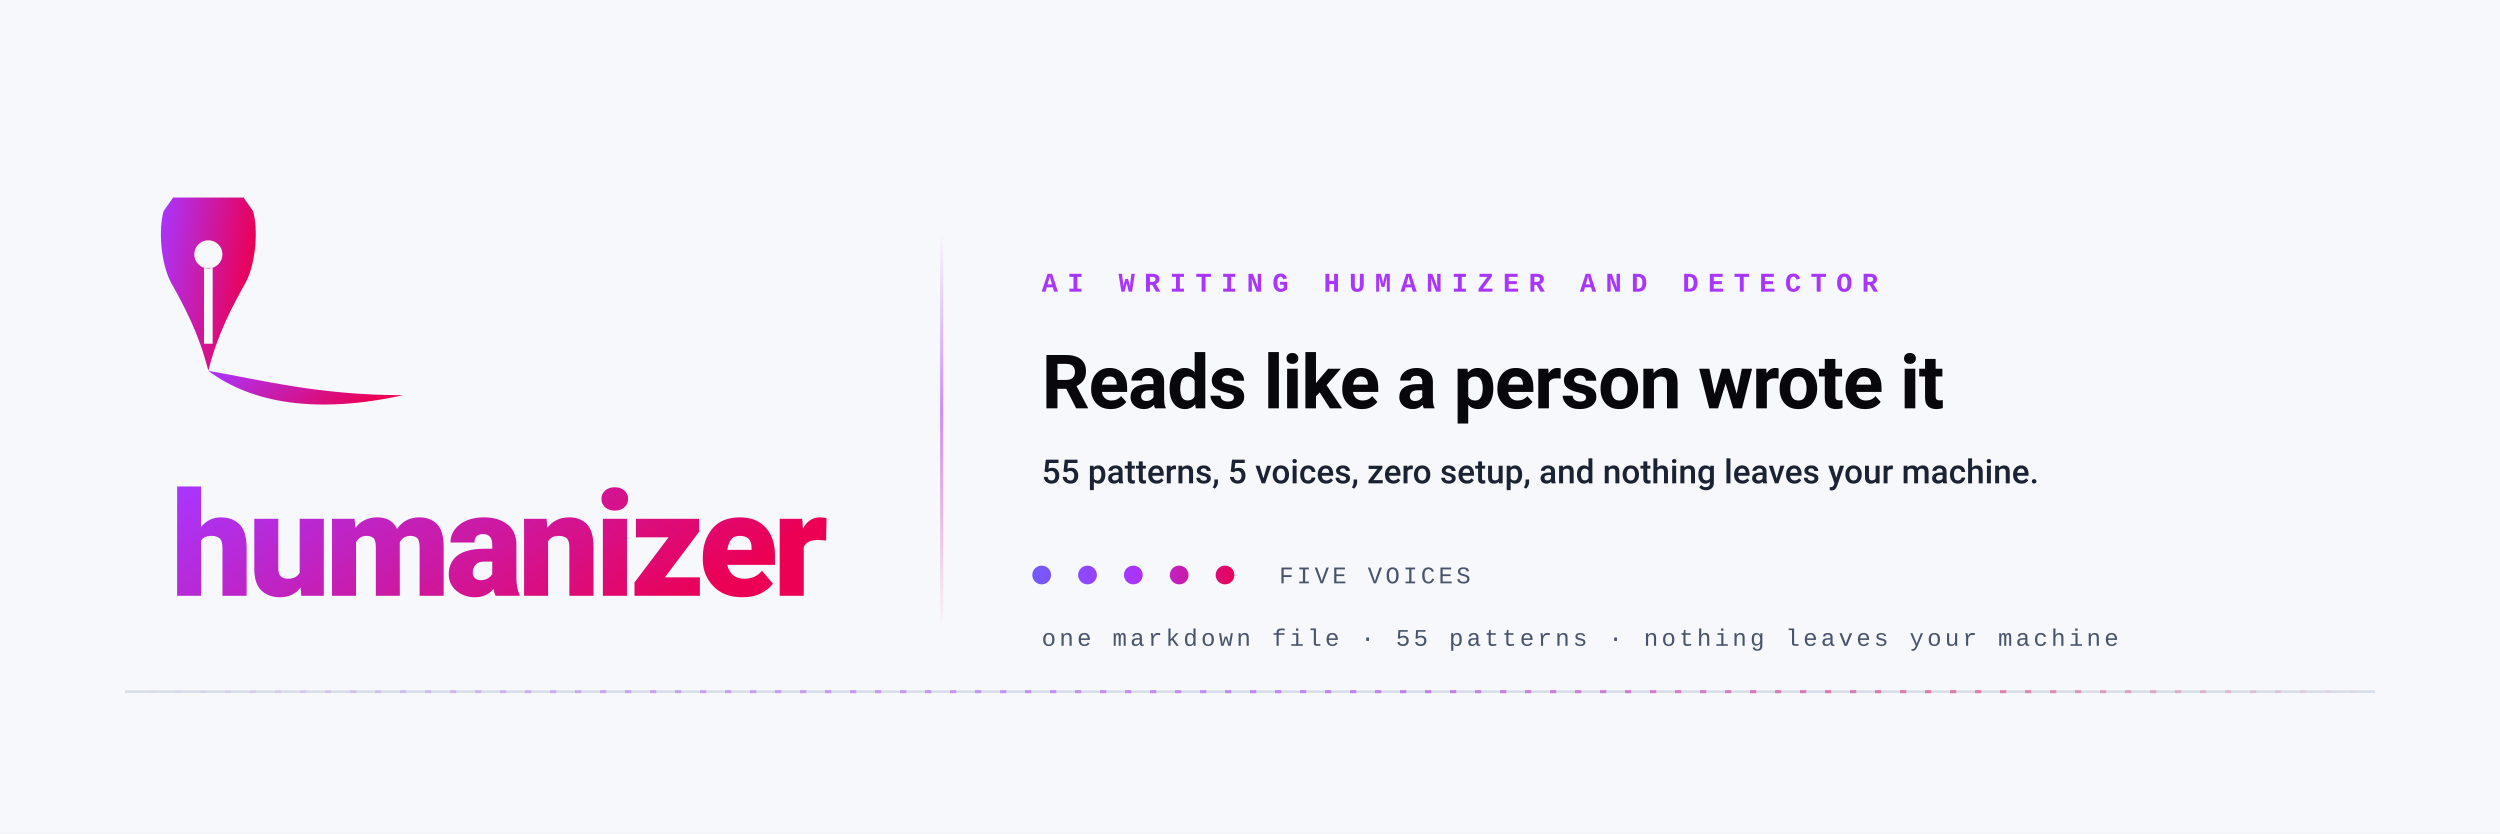
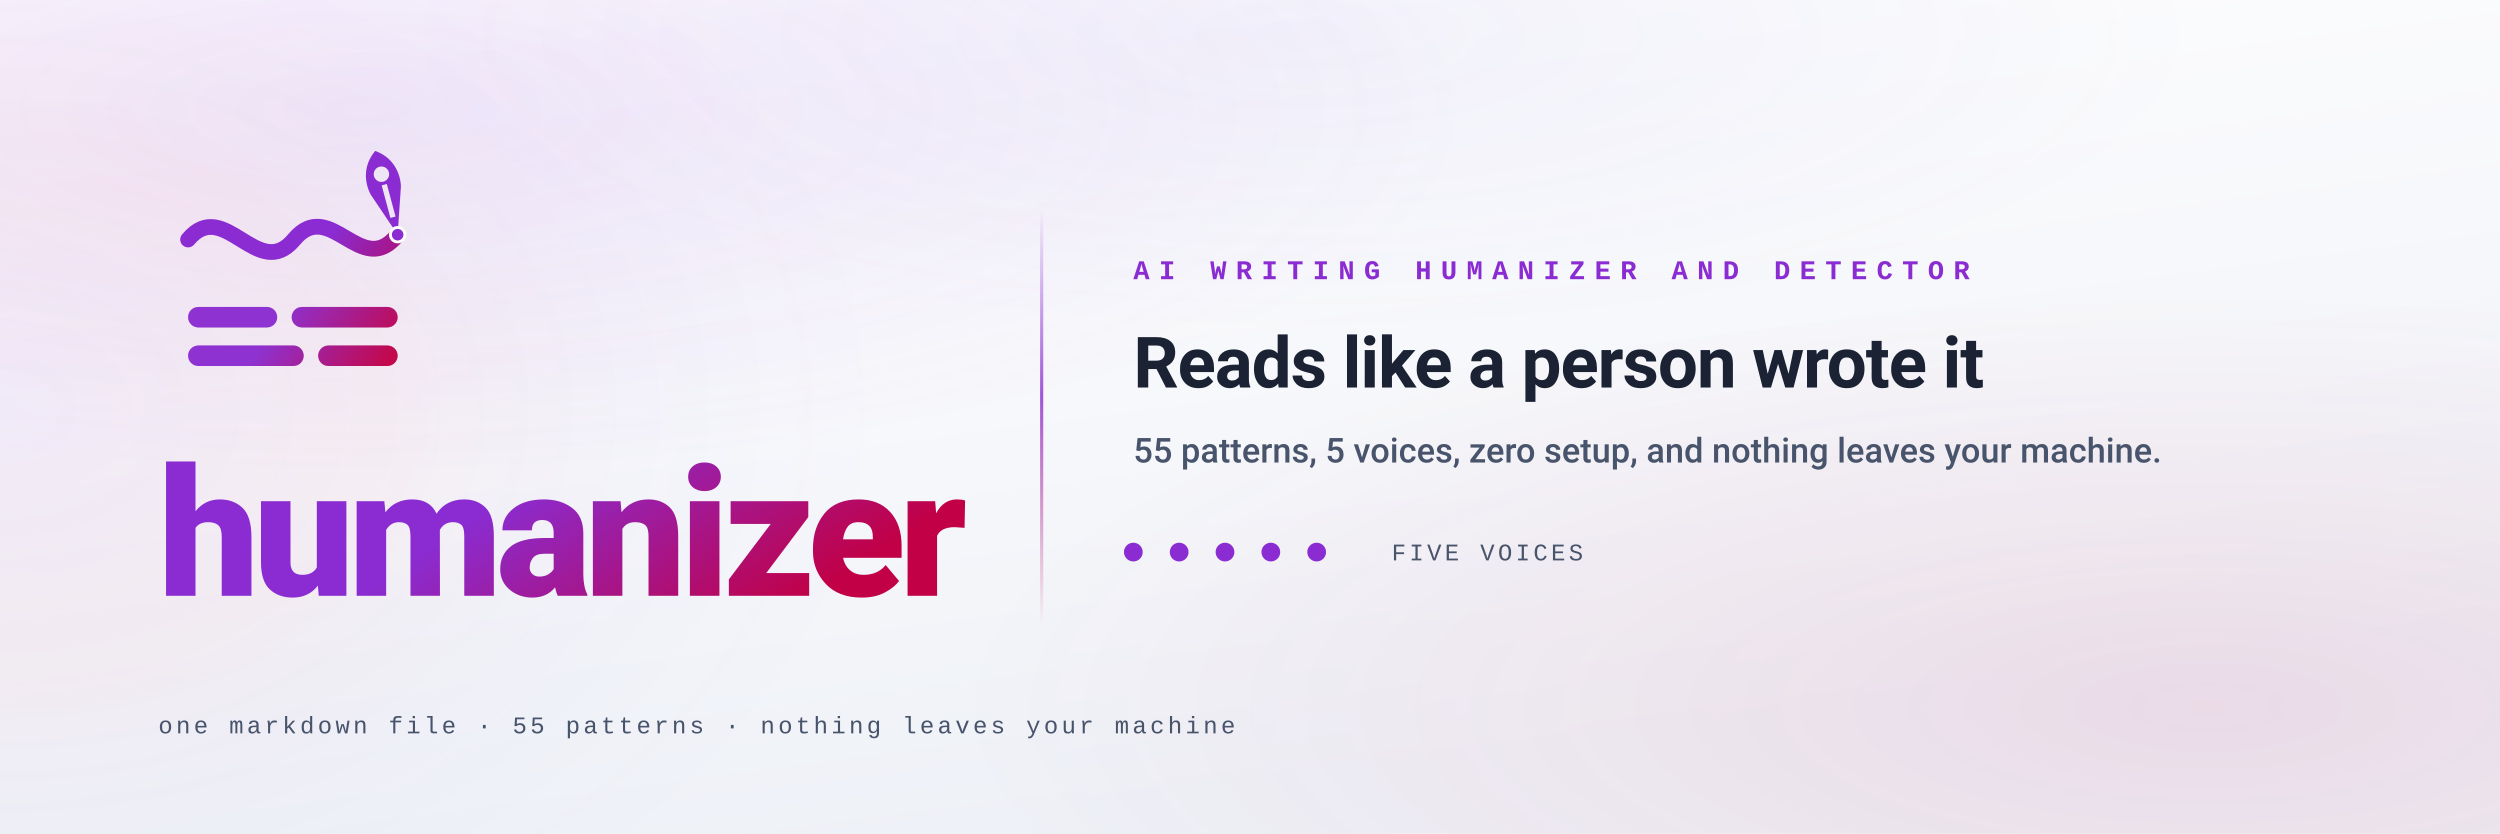
- <svg xmlns="http://www.w3.org/2000/svg" viewBox="0 0 1200 400" fill="none" role="img" aria-label="humanizer, an AI writing humanizer and detector: reads like a person wrote it. 55 patterns, 5 voices, zero setup, and nothing leaves your machine.">
+ <svg xmlns="http://www.w3.org/2000/svg" viewBox="0 0 1200 400" fill="none" role="img" aria-label="humanizer, an AI writing humanizer and detector: reads like a person wrote it">
  <defs>
-     <linearGradient id="brand" x1="0" y1="0" x2="1" y2="0.25" gradientUnits="objectBoundingBox">
-       <stop offset="0%" stop-color="#A836FF" />
-       <stop offset="100%" stop-color="#EB0054" />
-       <animateTransform attributeName="gradientTransform" type="translate" values="-0.10 0; 0.10 0; -0.10 0" dur="18s" repeatCount="indefinite" />
+     <linearGradient id="hm-ground" x1="0" y1="0" x2="0.4" y2="1">
+       <stop offset="0%" stop-color="#FFFFFF" />
+       <stop offset="55%" stop-color="#F7F8FB" />
+       <stop offset="100%" stop-color="#EEF1F7" />
    </linearGradient>
-     <linearGradient id="hl-rule" gradientUnits="userSpaceOnUse" x1="452" y1="112" x2="452" y2="300">
-       <stop offset="0%" stop-color="#A836FF" stop-opacity="0" />
-       <stop offset="45%" stop-color="#A836FF" stop-opacity="0.55" />
-       <stop offset="100%" stop-color="#EB0054" stop-opacity="0" />
+     <radialGradient id="hm-bloomA" cx="0.15" cy="0.13" r="0.44">
+       <stop offset="0%" stop-color="#8A2CD1" stop-opacity="0.10" />
+       <stop offset="100%" stop-color="#8A2CD1" stop-opacity="0" />
+     </radialGradient>
+     <radialGradient id="hm-bloomB" cx="0.88" cy="0.85" r="0.50">
+       <stop offset="0%" stop-color="#C10045" stop-opacity="0.09" />
+       <stop offset="100%" stop-color="#C10045" stop-opacity="0" />
+     </radialGradient>
+     <radialGradient id="hm-bloomC" cx="0.52" cy="0.04" r="0.36">
+       <stop offset="0%" stop-color="#5D4BD1" stop-opacity="0.06" />
+       <stop offset="100%" stop-color="#5D4BD1" stop-opacity="0" />
+     </radialGradient>
+     <radialGradient id="hm-wash" cx="0.5" cy="0.5" r="0.5">
+       <stop offset="0%" stop-color="#8A2CD1" stop-opacity="0.07" />
+       <stop offset="42%" stop-color="#C10045" stop-opacity="0.043" />
+       <stop offset="76%" stop-color="#5D4BD1" stop-opacity="0.016" />
+       <stop offset="100%" stop-color="#5D4BD1" stop-opacity="0" />
+     </radialGradient>
+     <clipPath id="hm-frame">
+       <rect width="1200" height="400" />
+     </clipPath>
+     <linearGradient id="hm-rule" gradientUnits="userSpaceOnUse" x1="500" y1="100" x2="500" y2="300">
+       <stop offset="0%" stop-color="#8A2CD1" stop-opacity="0" />
+       <stop offset="45%" stop-color="#8A2CD1" stop-opacity="0.8" />
+       <stop offset="100%" stop-color="#C10045" stop-opacity="0" />
    </linearGradient>
-     <linearGradient id="hl-horizonline" gradientUnits="userSpaceOnUse" x1="60" y1="332" x2="1140" y2="332">
-       <stop offset="0%" stop-color="#A836FF" stop-opacity="0" />
-       <stop offset="22%" stop-color="#A836FF" stop-opacity="0.35" />
-       <stop offset="55%" stop-color="#A836FF" stop-opacity="0.55" />
-       <stop offset="82%" stop-color="#EB0054" stop-opacity="0.45" />
-       <stop offset="100%" stop-color="#EB0054" stop-opacity="0" />
+     <linearGradient id="hm-ink" gradientUnits="userSpaceOnUse" x1="44" y1="84" x2="214" y2="196">
+       <stop class="hmk1" offset="0%" stop-color="#8A2CD1" />
+       <stop class="hmk2" offset="52%" stop-color="#8A2CD1" />
+       <stop class="hmk3" offset="100%" stop-color="#C10045" />
    </linearGradient>
-     <linearGradient id="hl-gridfade" gradientUnits="userSpaceOnUse" x1="0" y1="332" x2="0" y2="400">
-       <stop offset="0%" stop-color="#A836FF" stop-opacity="0.35" />
-       <stop offset="55%" stop-color="#725BFF" stop-opacity="0.18" />
-       <stop offset="100%" stop-color="#EB0054" stop-opacity="0.05" />
+     <clipPath id="hm-r1">
+       <rect class="hmw1" x="42" y="158" width="174" height="19" />
+     </clipPath>
+     <clipPath id="hm-r2">
+       <rect class="hmw2" x="42" y="190" width="174" height="19" />
+     </clipPath>
+     <linearGradient id="hm-word" x1="0" y1="0" x2="1" y2="0.25">
+       <stop class="hmk1" offset="0%" stop-color="#8A2CD1" />
+       <stop class="hmk2" offset="46%" stop-color="#8A2CD1" />
+       <stop class="hmk3" offset="100%" stop-color="#C10045" />
    </linearGradient>
-     <linearGradient id="hl-pips" gradientUnits="userSpaceOnUse" x1="-6" y1="0" x2="94" y2="0">
-       <stop offset="0%" stop-color="#725BFF" />
-       <stop offset="50%" stop-color="#A836FF" />
-       <stop offset="100%" stop-color="#EB0054" />
-     </linearGradient>
-     <linearGradient id="hl-sheen" x1="0" y1="0" x2="1" y2="0">
-       <stop offset="0%" stop-color="#FFFFFF" stop-opacity="0" />
-       <stop offset="50%" stop-color="#FFFFFF" stop-opacity="0.6" />
-       <stop offset="100%" stop-color="#FFFFFF" stop-opacity="0" />
-     </linearGradient>
-     <clipPath id="hl-gridclip">
-       <rect x="0" y="332" width="1200" height="68" />
-     </clipPath>
-     <clipPath id="hl-wordclip">
-       <text x="82" y="286" font-family="system-ui, -apple-system, 'Segoe UI', Roboto, 'Helvetica Neue', Arial, sans-serif" font-size="70" font-weight="800" letter-spacing="-2.5">humanizer</text>
-     </clipPath>
  </defs>
  <style>
    .disp { font-family: system-ui, -apple-system, 'Segoe UI', Roboto, 'Helvetica Neue', Arial, sans-serif; }
    .mono { font-family: ui-monospace, SFMono-Regular, 'SF Mono', Menlo, Consolas, 'Liberation Mono', monospace; }
-     .word    { font-size: 70px; font-weight: 800; letter-spacing: -2.5px; }
-     .eyebrow { font-size: 13px; font-weight: 600; letter-spacing: 4.5px; fill: #A836FF; }
-     .head    { font-size: 36px; font-weight: 700; fill: #07070C; letter-spacing: -0.5px; }
-     .sub     { font-size: 16px; font-weight: 500; fill: #1A2233; }
+     .eyebrow { font-size: 13px; font-weight: 600; letter-spacing: 4.5px; fill: #8A2CD1; }
+     .head    { font-size: 34px; font-weight: 700; fill: #1A2233; letter-spacing: -0.5px; }
+     .sub     { font-size: 16.5px; font-weight: 500; fill: #48546B; }
    .tag     { font-size: 11.5px; letter-spacing: 1.6px; fill: #48546B; }
- 
-     @keyframes hl-flow { to { stroke-dashoffset: -240; } }
-     .flowline { animation: hl-flow 14s linear infinite; }
- 
-     @keyframes hl-dot { 0%,100% { opacity: 0.45; } 50% { opacity: 1; } }
-     .d1 { animation: hl-dot 5s ease-in-out infinite 0s; }
-     .d2 { animation: hl-dot 5s ease-in-out infinite 0.35s; }
-     .d3 { animation: hl-dot 5s ease-in-out infinite 0.7s; }
-     .d4 { animation: hl-dot 5s ease-in-out infinite 1.05s; }
-     .d5 { animation: hl-dot 5s ease-in-out infinite 1.4s; }
- 
-     @keyframes hl-sheen {
-       0%   { transform: translateX(0); }
-       34%  { transform: translateX(760px); }
-       100% { transform: translateX(760px); }
-     }
-     .sheen { animation: hl-sheen 7.5s linear infinite; }
- 
-     @media (prefers-reduced-motion: reduce) {
-       * { animation: none !important; }
-     }
+     .chip    { font-size: 11.5px; letter-spacing: 1.2px; fill: #48546B; }
+     @keyframes hm-breathe { 0%,100% { opacity:0.72; } 50% { opacity:1; } }
+     .hmbloom { animation: hm-breathe 11s ease-in-out infinite; }
+     @keyframes hm-sweep { 0% { transform: translateX(-360px); } 100% { transform: translateX(1560px); } }
+     .hmwash { animation: hm-sweep 17s cubic-bezier(.5,0,.5,1) infinite; }
+     @keyframes hm-pip { 0%,100% { opacity: 0.5; } 50% { opacity: 1; } }
+     .hmp1 { animation: hm-pip 5s ease-in-out infinite 0.0s; }
+     .hmp2 { animation: hm-pip 5s ease-in-out infinite 0.35s; }
+     .hmp3 { animation: hm-pip 5s ease-in-out infinite 0.7s; }
+     .hmp4 { animation: hm-pip 5s ease-in-out infinite 1.05s; }
+     .hmp5 { animation: hm-pip 5s ease-in-out infinite 1.4s; }
+     @keyframes hm-ride{0%{transform:translate(42.0px,102.0px)}2.9%{transform:translate(52.9px,93.2px)}5.7%{transform:translate(66.8px,92.4px)}8.6%{transform:translate(79.7px,98.2px)}11.4%{transform:translate(91.7px,105.5px)}14.3%{transform:translate(104.5px,111.4px)}17.1%{transform:translate(118.2px,111.1px)}20%{transform:translate(129.6px,102.5px)}22.9%{transform:translate(140.0px,93.6px)}25.7%{transform:translate(153.8px,91.9px)}28.6%{transform:translate(166.7px,97.1px)}31.4%{transform:translate(178.9px,104.1px)}34.3%{transform:translate(192.0px,109.3px)}37.1%{transform:translate(205.6px,107.3px)}40%{transform:translate(216.0px,98.0px)}88%{transform:translate(216.0px,98.0px)}100%{transform:translate(42.0px,102.0px)}}
+     @keyframes hm-draw { 0% { stroke-dashoffset: 200; } 40% { stroke-dashoffset: 0; }
+                         88% { stroke-dashoffset: 0; } 100% { stroke-dashoffset: 200; } }
+     @keyframes hm-w1 { 0%,40% { width: 0; } 54%,90% { width: 174px; } 98%,100% { width: 0; } }
+     @keyframes hm-w2 { 0%,48% { width: 0; } 62%,90% { width: 174px; } 98%,100% { width: 0; } }
+     /* V3a: the nib and the ink it lays down must both be linear or the nib lags the stroke */
+     .hmnib { transform: translate(216px, 98px); animation: hm-ride 7s linear infinite; }
+     .hmstroke { stroke-dasharray: 200; animation: hm-draw 7s linear infinite; }
+     .hmw1 { animation: hm-w1 7s cubic-bezier(.3,0,.2,1) infinite; }
+     .hmw2 { animation: hm-w2 7s cubic-bezier(.3,0,.2,1) infinite; }
+     @keyframes hm-k1 { 0%,100% { stop-color:#8A2CD1; } 50% { stop-color:#8A2CD1; } }
+     @keyframes hm-k2 { 0%,100% { stop-color:#8A2CD1; } 50% { stop-color:#C10045; } }
+     @keyframes hm-k3 { 0%,100% { stop-color:#C10045; } 50% { stop-color:#5D4BD1; } }
+     .hmk1 { animation: hm-k1 14s ease-in-out infinite; }
+     .hmk2 { animation: hm-k2 14s ease-in-out infinite; }
+     .hmk3 { animation: hm-k3 14s ease-in-out infinite; }
+     @media (prefers-reduced-motion: reduce) { * { animation: none !important; } }
  </style>
-   <rect width="1200" height="400" fill="#F7F8FB" />
-   <g id="grid" clip-path="url(#hl-gridclip)" opacity="0">
-     <g stroke="url(#hl-gridfade)" stroke-width="1" fill="none">
-       <path d="M600 332 L-1180 400" />
-       <path d="M600 332 L-560 400" />
-       <path d="M600 332 L-190 400" />
-       <path d="M600 332 L40 400" />
-       <path d="M600 332 L200 400" />
-       <path d="M600 332 L320 400" />
-       <path d="M600 332 L415 400" />
-       <path d="M600 332 L490 400" />
-       <path d="M600 332 L548 400" />
-       <path d="M600 332 L600 400" />
-       <path d="M600 332 L652 400" />
-       <path d="M600 332 L710 400" />
-       <path d="M600 332 L785 400" />
-       <path d="M600 332 L880 400" />
-       <path d="M600 332 L1000 400" />
-       <path d="M600 332 L1160 400" />
-       <path d="M600 332 L1390 400" />
-       <path d="M600 332 L1760 400" />
-       <path d="M600 332 L2380 400" />
+   <rect width="1200" height="400" fill="url(#hm-ground)" />
+   <g class="hmbloom">
+     <rect width="1200" height="400" fill="url(#hm-bloomA)" />
+     <rect width="1200" height="400" fill="url(#hm-bloomB)" />
+     <rect width="1200" height="400" fill="url(#hm-bloomC)" />
+   </g>
+   <g clip-path="url(#hm-frame)">
+     <g transform="translate(0,196)">
+       <ellipse class="hmwash" cx="0" cy="0" rx="430" ry="300" fill="url(#hm-wash)" />
    </g>
-     <g stroke="url(#hl-gridfade)" stroke-width="1" fill="none">
-       <line x1="0" y1="335" x2="1200" y2="335" />
-       <line x1="0" y1="339.5" x2="1200" y2="339.5" />
-       <line x1="0" y1="345.5" x2="1200" y2="345.5" />
-       <line x1="0" y1="353.5" x2="1200" y2="353.5" />
-       <line x1="0" y1="364" x2="1200" y2="364" />
-       <line x1="0" y1="378" x2="1200" y2="378" />
-       <line x1="0" y1="396" x2="1200" y2="396" />
+   </g>
+   <g transform="translate(66,56) scale(0.5781)">
+     <g opacity="0.26">
+       <path d="M42 102 C72 66, 100 138, 130 102 C160 66, 186 136, 216 98" fill="none" stroke="url(#hm-ink)" stroke-width="13" stroke-linecap="round" />
+       <g fill="url(#hm-ink)">
+         <rect x="42" y="158" width="74" height="17" rx="8.5" />
+         <rect x="128" y="158" width="88" height="17" rx="8.5" />
+         <rect x="42" y="190" width="96" height="17" rx="8.5" />
+         <rect x="150" y="190" width="66" height="17" rx="8.5" />
+       </g>
+     </g>
+     <g>
+       <path class="hmstroke" d="M42 102 C72 66, 100 138, 130 102 C160 66, 186 136, 216 98" pathLength="200" fill="none" stroke="url(#hm-ink)" stroke-width="13" stroke-linecap="round" />
+     </g>
+     <g fill="url(#hm-ink)" opacity="0.95">
+       <g clip-path="url(#hm-r1)">
+         <rect x="42" y="158" width="74" height="17" rx="8.5" />
+         <rect x="128" y="158" width="88" height="17" rx="8.5" />
+       </g>
+       <g clip-path="url(#hm-r2)">
+         <rect x="42" y="190" width="96" height="17" rx="8.5" />
+         <rect x="150" y="190" width="66" height="17" rx="8.5" />
+       </g>
+     </g>
+     <g class="hmnib">
+       <g transform="rotate(-15)">
+         <path fill="url(#hm-ink)" fill-rule="evenodd" d="M0 0 L-13 -38 C-15.5 -49 -13 -63 0 -72 C13 -63 15.5 -49 13 -38 Z                M-2.2 -15 L-2.2 -43 L2.2 -43 L2.2 -15 Z                M-6.4 -52 A6.4 6.4 0 1 0 6.4 -52 A6.4 6.4 0 1 0 -6.4 -52 Z" />
+       </g>
+       <g>
+         <circle r="6" fill="#8A2CD1" />
+         <circle r="6" fill="none" stroke="#FFFFFF" stroke-width="2.4" />
+       </g>
    </g>
  </g>
  <g>
-     <line x1="60" y1="332" x2="1140" y2="332" stroke="#D8DEE9" stroke-width="1.25" />
-     <line class="flowline" x1="60" y1="332" x2="1140" y2="332" stroke="url(#hl-horizonline)" stroke-width="1.5" stroke-dasharray="3 9" />
+     <text class="disp" x="76" y="286" font-size="86" font-weight="800" letter-spacing="-3.0" fill="url(#hm-word)">humanizer</text>
  </g>
-   <g>
-     <g transform="translate(100,178) scale(1.3)">
-       <path fill="url(#brand)" fill-rule="evenodd" d="M0 0 C-3.5 -14 -9 -24 -14 -33 C-17.5 -40 -18.5 -52 -16.5 -59 L-13 -64 L13 -64 L16.5 -59 C18.5 -52 17.5 -40 14 -33 C9 -24 3.5 -14 0 0 Z M-1.6 -10 L-1.6 -38 L1.6 -38 L1.6 -10 Z M-5.2 -43 A5.2 5.2 0 1 0 5.2 -43 A5.2 5.2 0 1 0 -5.2 -43 Z" />
-       <path fill="url(#brand)" d="M0 0 C18 3 40 9 72 9 C40 16 16 12 0 0 Z" />
-     </g>
-     <text class="disp word" x="82" y="286" fill="url(#brand)">humanizer</text>
-   </g>
-   <g clip-path="url(#hl-wordclip)">
-     <g transform="skewX(-18)">
-       <rect class="sheen" x="-220" y="180" width="120" height="140" fill="url(#hl-sheen)" opacity="0.6" />
+   <line x1="500" y1="100" x2="500" y2="300" stroke="url(#hm-rule)" stroke-width="1.5" />
+   <g transform="translate(544,0)">
+     <text class="mono eyebrow" x="0" y="134">AI WRITING HUMANIZER AND DETECTOR</text>
+     <text class="disp head" x="0" y="186">Reads like a person wrote it</text>
+     <text class="disp sub" x="0" y="222">55 patterns, 5 voices, zero setup, and nothing leaves your machine.</text>
+     <g transform="translate(0,265)">
+       <g class="hmp1">
+         <circle cx="0" cy="0" r="4.5" fill="#8A2CD1" />
+       </g>
+       <g class="hmp2">
+         <circle cx="22" cy="0" r="4.5" fill="#8A2CD1" />
+       </g>
+       <g class="hmp3">
+         <circle cx="44" cy="0" r="4.5" fill="#8A2CD1" />
+       </g>
+       <g class="hmp4">
+         <circle cx="66" cy="0" r="4.5" fill="#8A2CD1" />
+       </g>
+       <g class="hmp5">
+         <circle cx="88" cy="0" r="4.5" fill="#8A2CD1" />
+       </g>
+       <text class="mono tag" x="124" y="4">FIVE VOICES</text>
    </g>
  </g>
-   <line x1="452" y1="112" x2="452" y2="300" stroke="url(#hl-rule)" stroke-width="1.5" />
-   <g transform="translate(500,0)">
-     <text class="mono eyebrow" x="0" y="140">AI WRITING HUMANIZER AND DETECTOR</text>
-     <text class="disp head" x="0" y="196">Reads like a person wrote it</text>
-     <text class="disp sub" x="0" y="232">55 patterns, 5 voices, zero setup, and nothing leaves your machine.</text>
-     <g transform="translate(0,276)">
-       <g class="d1">
-         <circle cx="0" cy="0" r="4.5" fill="url(#hl-pips)" />
-       </g>
-       <g class="d2">
-         <circle cx="22" cy="0" r="4.5" fill="url(#hl-pips)" />
-       </g>
-       <g class="d3">
-         <circle cx="44" cy="0" r="4.5" fill="url(#hl-pips)" />
-       </g>
-       <g class="d4">
-         <circle cx="66" cy="0" r="4.5" fill="url(#hl-pips)" />
-       </g>
-       <g class="d5">
-         <circle cx="88" cy="0" r="4.5" fill="url(#hl-pips)" />
-       </g>
-       <text class="mono tag" x="114" y="4">FIVE VOICES</text>
-     </g>
-     <text class="mono tag" x="0" y="310">one markdown file  ·  55 patterns  ·  nothing leaves your machine</text>
-   </g>
+   <text class="mono tag" x="76" y="352">one markdown file  ·  55 patterns  ·  nothing leaves your machine</text>
</svg>
